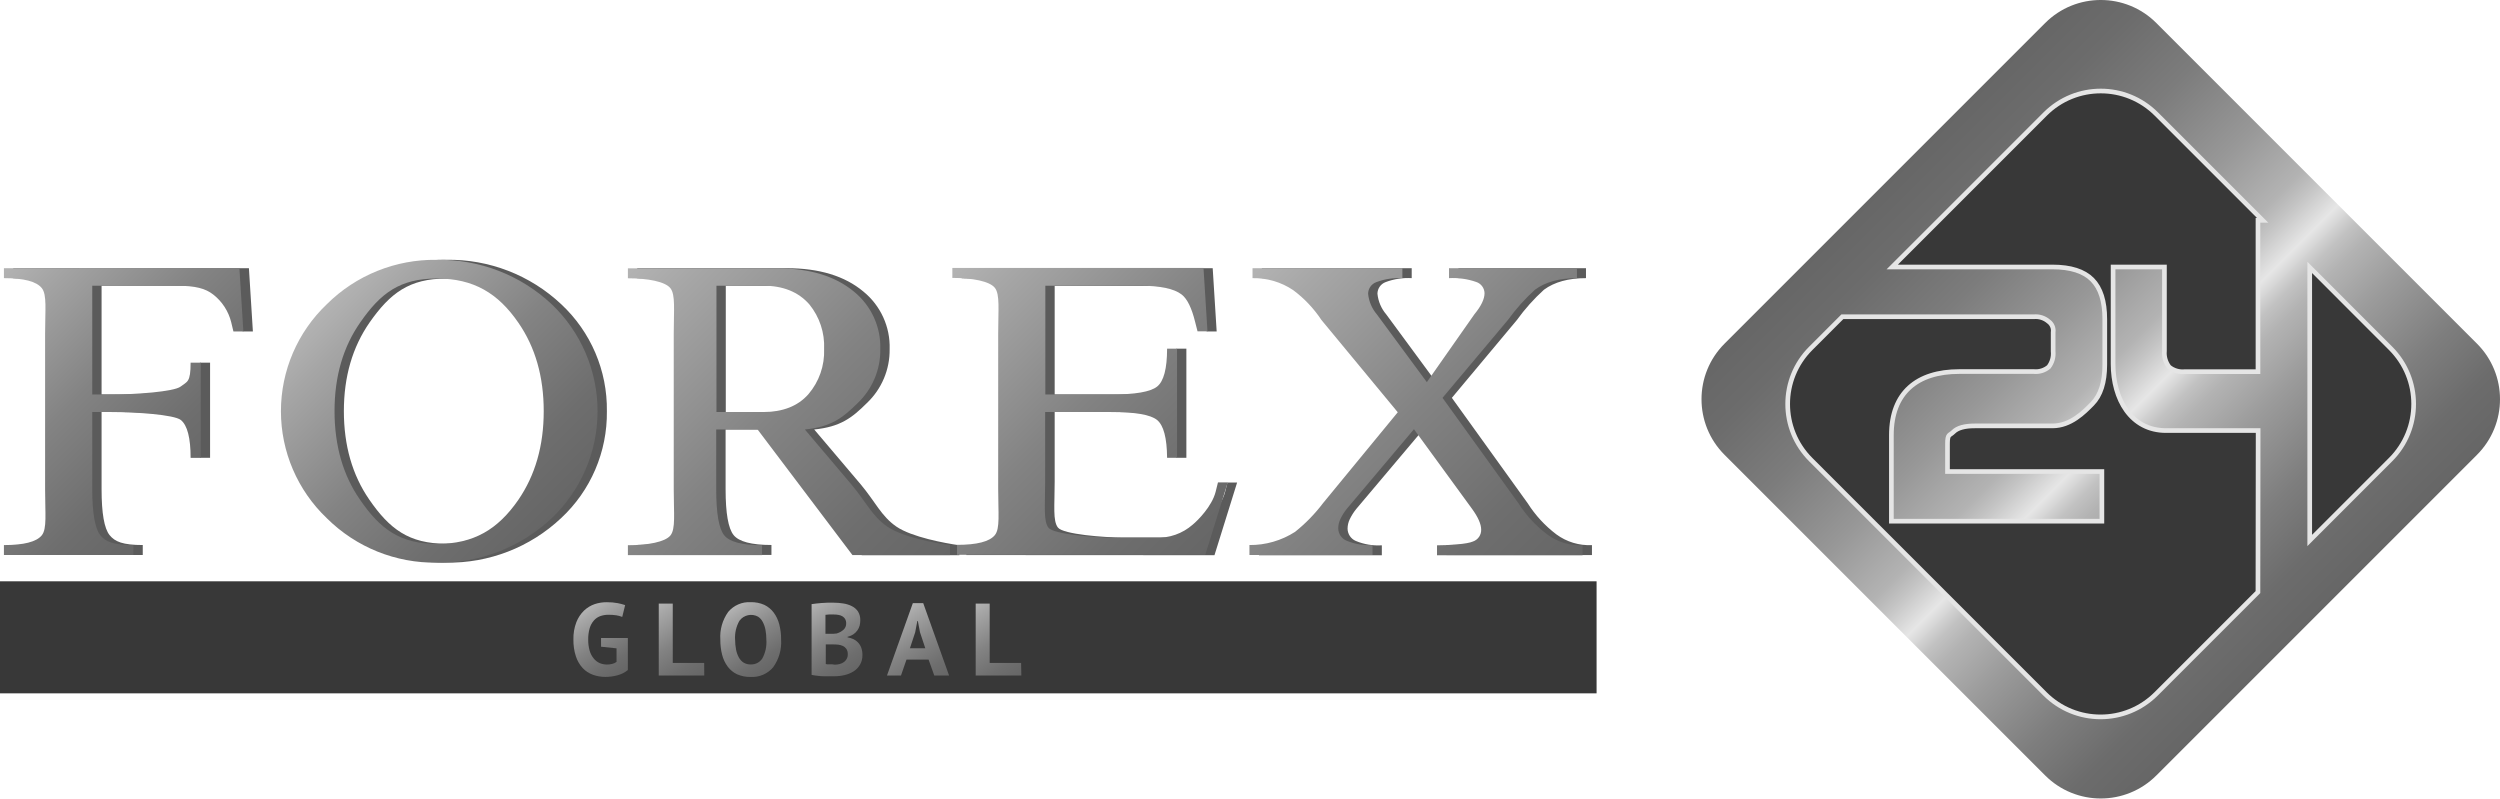
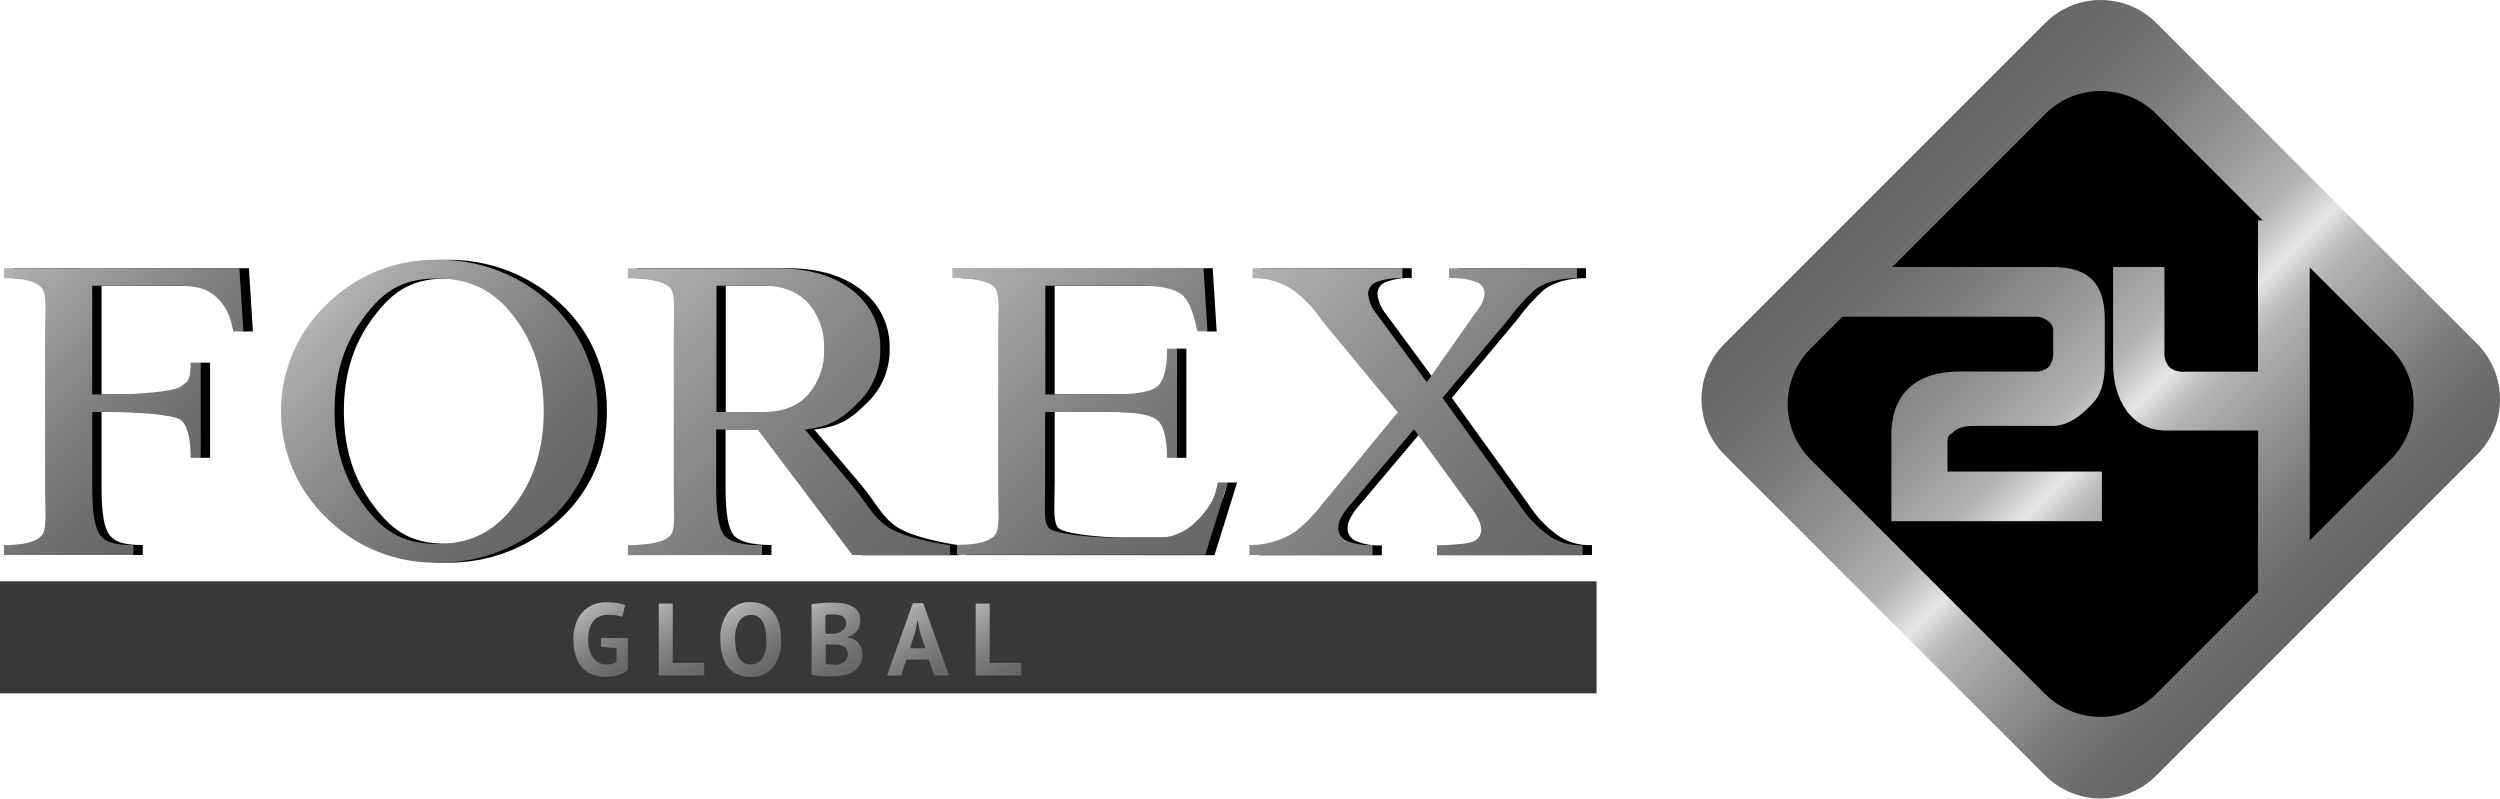
<svg xmlns="http://www.w3.org/2000/svg" xmlns:xlink="http://www.w3.org/1999/xlink" viewBox="0 0 535.52 171.05">
  <defs>
-     <style>.cls-1,.cls-15{fill:#383838;}.cls-2{fill:url(#linear-gradient);}.cls-3{fill:url(#linear-gradient-2);}.cls-4{fill:url(#linear-gradient-3);}.cls-5{fill:url(#linear-gradient-4);}.cls-6{fill:url(#linear-gradient-5);}.cls-7{fill:url(#linear-gradient-6);}.cls-8{fill:#5b5b5b;}.cls-9{fill:url(#linear-gradient-7);}.cls-10{fill:url(#linear-gradient-8);}.cls-11{fill:url(#linear-gradient-9);}.cls-12{fill:url(#linear-gradient-10);}.cls-13{fill:url(#linear-gradient-11);}.cls-14{fill:url(#linear-gradient-12);}.cls-15{stroke:#e5e5e5;stroke-miterlimit:10;}</style>
-     <linearGradient id="linear-gradient" x1="125.57" y1="130.37" x2="134.01" y2="143.89" gradientUnits="userSpaceOnUse">
+     <linearGradient id="a" x1="125.57" x2="134.01" y1="130.37" y2="143.89" gradientUnits="userSpaceOnUse">
      <stop offset="0" stop-color="#b3b3b3" />
-       <stop offset="0.12" stop-color="#a6a6a6" />
-       <stop offset="0.49" stop-color="#838383" />
-       <stop offset="0.8" stop-color="#6e6e6e" />
+       <stop offset=".12" stop-color="#a6a6a6" />
+       <stop offset=".49" stop-color="#838383" />
+       <stop offset=".8" stop-color="#6e6e6e" />
      <stop offset="1" stop-color="#666" />
    </linearGradient>
-     <linearGradient id="linear-gradient-2" x1="138.74" y1="130.78" x2="148.4" y2="146.24" xlink:href="#linear-gradient" />
-     <linearGradient id="linear-gradient-3" x1="156.65" y1="130.31" x2="165" y2="143.68" xlink:href="#linear-gradient" />
-     <linearGradient id="linear-gradient-4" x1="173.71" y1="129.54" x2="182.72" y2="143.96" xlink:href="#linear-gradient" />
-     <linearGradient id="linear-gradient-5" x1="190.87" y1="132.11" x2="200.02" y2="146.76" xlink:href="#linear-gradient" />
-     <linearGradient id="linear-gradient-6" x1="206.65" y1="130.78" x2="216.31" y2="146.24" xlink:href="#linear-gradient" />
-     <linearGradient id="linear-gradient-7" x1="-1.9" y1="60.19" x2="42.69" y2="104.78" xlink:href="#linear-gradient" />
-     <linearGradient id="linear-gradient-8" x1="70.55" y1="64.57" x2="117.58" y2="111.6" xlink:href="#linear-gradient" />
-     <linearGradient id="linear-gradient-9" x1="130.01" y1="61.94" x2="195.24" y2="127.16" xlink:href="#linear-gradient" />
-     <linearGradient id="linear-gradient-10" x1="202.33" y1="59.12" x2="260.14" y2="116.93" xlink:href="#linear-gradient" />
-     <linearGradient id="linear-gradient-11" x1="270.14" y1="55.61" x2="336.22" y2="121.69" xlink:href="#linear-gradient" />
-     <linearGradient id="linear-gradient-12" x1="403.75" y1="39.27" x2="496.25" y2="131.77" gradientTransform="translate(71.33 343.25) rotate(-45)" gradientUnits="userSpaceOnUse">
+     <linearGradient id="b" x1="138.74" x2="148.4" y1="130.78" y2="146.24" xlink:href="#a" />
+     <linearGradient id="c" x1="156.65" x2="165" y1="130.31" y2="143.68" xlink:href="#a" />
+     <linearGradient id="d" x1="173.71" x2="182.72" y1="129.54" y2="143.96" xlink:href="#a" />
+     <linearGradient id="e" x1="190.87" x2="200.02" y1="132.11" y2="146.76" xlink:href="#a" />
+     <linearGradient id="f" x1="206.65" x2="216.31" y1="130.78" y2="146.24" xlink:href="#a" />
+     <linearGradient id="g" x1="-1.9" x2="42.69" y1="60.19" y2="104.78" xlink:href="#a" />
+     <linearGradient id="h" x1="70.55" x2="117.58" y1="64.57" y2="111.6" xlink:href="#a" />
+     <linearGradient id="i" x1="130.01" x2="195.24" y1="61.94" y2="127.16" xlink:href="#a" />
+     <linearGradient id="j" x1="202.33" x2="260.14" y1="59.12" y2="116.93" xlink:href="#a" />
+     <linearGradient id="k" x1="270.14" x2="336.22" y1="55.61" y2="121.69" xlink:href="#a" />
+     <linearGradient id="l" x1="403.75" x2="496.25" y1="39.27" y2="131.77" gradientTransform="rotate(-45 450 85.52)" gradientUnits="userSpaceOnUse">
      <stop offset="0" stop-color="#666" />
-       <stop offset="0.09" stop-color="#6c6c6c" />
-       <stop offset="0.22" stop-color="#7c7c7c" />
-       <stop offset="0.36" stop-color="#979797" />
-       <stop offset="0.47" stop-color="#b3b3b3" />
-       <stop offset="0.5" stop-color="#c4c4c4" />
-       <stop offset="0.55" stop-color="#e6e6e6" />
-       <stop offset="0.59" stop-color="#c2c2c2" />
-       <stop offset="0.62" stop-color="#b3b3b3" />
-       <stop offset="0.7" stop-color="#9b9b9b" />
-       <stop offset="0.82" stop-color="#7e7e7e" />
-       <stop offset="0.92" stop-color="#6c6c6c" />
+       <stop offset=".09" stop-color="#6c6c6c" />
+       <stop offset=".22" stop-color="#7c7c7c" />
+       <stop offset=".36" stop-color="#979797" />
+       <stop offset=".47" stop-color="#b3b3b3" />
+       <stop offset=".5" stop-color="#c4c4c4" />
+       <stop offset=".55" stop-color="#e6e6e6" />
+       <stop offset=".59" stop-color="#c2c2c2" />
+       <stop offset=".62" stop-color="#b3b3b3" />
+       <stop offset=".7" stop-color="#9b9b9b" />
+       <stop offset=".82" stop-color="#7e7e7e" />
+       <stop offset=".92" stop-color="#6c6c6c" />
      <stop offset="1" stop-color="#666" />
    </linearGradient>
  </defs>
-   <g id="Layer_2" data-name="Layer 2">
-     <g id="Layer_1-2" data-name="Layer 1">
-       <rect class="cls-1" y="124.52" width="342" height="24" />
-       <path class="cls-2" d="M128.75,136.67h5.74v6.86a5.78,5.78,0,0,1-2.21,1.12,9.62,9.62,0,0,1-2.54.35,7.91,7.91,0,0,1-2.74-.46,5.62,5.62,0,0,1-2.19-1.44,6.87,6.87,0,0,1-1.45-2.5,11,11,0,0,1-.53-3.61,9.77,9.77,0,0,1,.63-3.71,7,7,0,0,1,1.65-2.49,6.25,6.25,0,0,1,2.3-1.39A8.09,8.09,0,0,1,130,129a12.08,12.08,0,0,1,2.32.2,10.8,10.8,0,0,1,1.59.42l-.62,2.53a6.31,6.31,0,0,0-1.23-.34,10.32,10.32,0,0,0-1.74-.12,5.09,5.09,0,0,0-1.74.29,3.37,3.37,0,0,0-1.37.94,4.44,4.44,0,0,0-.9,1.66A8.26,8.26,0,0,0,126,137a8.16,8.16,0,0,0,.31,2.39,4.61,4.61,0,0,0,.86,1.65,3.39,3.39,0,0,0,1.29,1,4,4,0,0,0,1.57.31,4.47,4.47,0,0,0,1.12-.14,2.56,2.56,0,0,0,.92-.43v-2.9l-3.32-.35Z" />
-       <path class="cls-3" d="M150.86,144.7h-9.75V129.3h3V142h6.73Z" />
-       <path class="cls-4" d="M154.3,137a9.17,9.17,0,0,1,1.69-5.93,5.89,5.89,0,0,1,4.84-2.08,6.77,6.77,0,0,1,2.88.57,5.42,5.42,0,0,1,2,1.63,7.12,7.12,0,0,1,1.21,2.53,12.62,12.62,0,0,1,.4,3.28,9.12,9.12,0,0,1-1.7,5.93,5.89,5.89,0,0,1-4.83,2.08,6.85,6.85,0,0,1-2.9-.57,5.35,5.35,0,0,1-2-1.63,7.23,7.23,0,0,1-1.2-2.53A12.62,12.62,0,0,1,154.3,137Zm3.17,0a10.81,10.81,0,0,0,.2,2.15,5.53,5.53,0,0,0,.6,1.68,3.06,3.06,0,0,0,1,1.1,2.81,2.81,0,0,0,1.52.4,2.86,2.86,0,0,0,2.49-1.25,7.25,7.25,0,0,0,.88-4.07,11,11,0,0,0-.19-2.09,5.82,5.82,0,0,0-.58-1.69,3,3,0,0,0-1-1.13,3.1,3.1,0,0,0-4,.88A7.28,7.28,0,0,0,157.46,137Z" />
-       <path class="cls-5" d="M184.28,132.88a4.7,4.7,0,0,1-.14,1.14,3.14,3.14,0,0,1-.47,1,3.33,3.33,0,0,1-.85.84,3.71,3.71,0,0,1-1.27.54v.13a5.13,5.13,0,0,1,1.25.37,3.2,3.2,0,0,1,1,.73,3.34,3.34,0,0,1,.69,1.12,4.39,4.39,0,0,1,.25,1.56,4,4,0,0,1-.51,2.06,4.17,4.17,0,0,1-1.35,1.42,6.21,6.21,0,0,1-1.93.81,9.32,9.32,0,0,1-2.22.26h-1q-.58,0-1.25,0t-1.36-.1a9.77,9.77,0,0,1-1.27-.2V129.41l1-.13,1.16-.11,1.26-.07,1.29,0a13.14,13.14,0,0,1,2.1.17,6,6,0,0,1,1.83.58A3.36,3.36,0,0,1,183.8,131,3.42,3.42,0,0,1,184.28,132.88Zm-6.45,2.88.72,0a6.34,6.34,0,0,0,.67-.06,4,4,0,0,0,1.44-.78,1.73,1.73,0,0,0,.6-1.37,1.82,1.82,0,0,0-.22-.94,1.67,1.67,0,0,0-.58-.59,2.51,2.51,0,0,0-.83-.3,5.26,5.26,0,0,0-1-.09l-1.06,0a6.72,6.72,0,0,0-.75.07v4.07Zm1,6.62a4.19,4.19,0,0,0,1-.13,2.74,2.74,0,0,0,.9-.4,2.11,2.11,0,0,0,.63-.69,1.94,1.94,0,0,0,.24-1,2,2,0,0,0-.28-1.13,1.91,1.91,0,0,0-.73-.64,3,3,0,0,0-1-.29,9.83,9.83,0,0,0-1.12-.06h-1.58v4.2a1.31,1.31,0,0,0,.35.07l.51,0,.56,0Z" />
-       <path class="cls-6" d="M198.91,141.29h-4.73L193,144.7h-3l5.54-15.51h2.22l5.54,15.51h-3.17Zm-4-2.42h3.3l-1.14-3.43-.46-2.42h-.11l-.46,2.44Z" />
-       <path class="cls-7" d="M218.78,144.7H209V129.3h3V142h6.73Z" />
-       <path class="cls-8" d="M21.76,61.2V84.5h4.12c5.12,0,13.39-.57,14.81-1.71s2.13-.84,2.13-5.11H45V98.07H42.83q0-6.4-2.09-8.11c-1.4-1.14-9.68-1.71-14.86-1.71H21.76v16.56q0,7.68,1.71,9.81c1.14,1.42,2.84,2.13,7.11,2.13v2.13H2.84v-2.13q6.4,0,8.11-2.09c1.14-1.39.71-4.68.71-9.86V71.53c0-5.12.43-8.39-.71-9.81s-3.84-2.13-8.11-2.13V57.45H53.32L54.17,71H52l-.51-2a10.82,10.82,0,0,0-3.9-5.89C46,61.83,44,61.2,39.66,61.2Z" />
-       <path class="cls-8" d="M130,88.09A30.76,30.76,0,0,1,120.18,111a35.07,35.07,0,0,1-24.61,9.52A32.72,32.72,0,0,1,72,111a31.64,31.64,0,0,1,0-45.83,32.72,32.72,0,0,1,23.61-9.52,35.07,35.07,0,0,1,24.61,9.52A30.76,30.76,0,0,1,130,88.09ZM95.57,59.67c-7.91,0-12,3.13-16.39,9.39q-5.52,7.94-5.52,19T79.09,107c4.35,6.32,8.5,9.47,16.47,9.47s13-3.13,17.39-9.39q5.52-7.94,5.52-19T113,69.14C108.69,62.82,103.53,59.67,95.57,59.67Z" />
-       <path class="cls-8" d="M174.41,92l9.94,11.73c3.19,3.8,4.41,6.83,7.66,9.07s10.41,3.56,13.49,4v2.13H184.6L164.29,92h-8.86v12.8q0,7.68,1.71,9.81t8.11,2.13v2.13H136.5v-2.13c4.27,0,8-.7,9.11-2.09s.71-4.68.71-9.86V71.53c0-5.12.43-8.39-.71-9.81s-4.84-2.13-9.11-2.13V57.45h32.05q10.41,0,16.39,5a15.28,15.28,0,0,1,5.63,12.32,15.62,15.62,0,0,1-4.86,11.55C182.47,89.55,180,91.43,174.41,92Zm-8.94-3.75q6.31,0,9.69-3.8a14.05,14.05,0,0,0,3.37-9.69,14.14,14.14,0,0,0-3.16-9.56q-3.5-4-9.9-4h-10V88.26Z" />
-       <path class="cls-8" d="M207,118.9v-2.13q6.4,0,8.11-2.09c1.14-1.39.71-4.68.71-9.86V71.53c0-5.12.43-8.39-.71-9.81s-4.84-2.13-9.11-2.13V57.45h53.77L260.62,71h-2.13L258,69q-1.11-4.52-2.9-5.89-2.39-1.88-9-1.88H225.92V84.5H240q7.68,0,9.81-1.71T252,74.69h2.13V98.07H252q0-6.4-2.09-8.11T240,88.26H225.92v14.94c0,5.12-.43,8.39.71,9.82s9.84,2.13,14.11,2.13h8.79a11.29,11.29,0,0,0,8-2.79c1.14-.91,4.1-3.9,4.9-7l.51-2H265l-4.85,15.57Z" />
-       <path class="cls-8" d="M304.88,92l-14.34,17a11.3,11.3,0,0,0-1.41,2.22,4.7,4.7,0,0,0-.47,2,2.9,2.9,0,0,0,1.75,2.65,12.43,12.43,0,0,0,5.59.94v2.13H269.68v-2.13a17.77,17.77,0,0,0,9.77-2.82,34.34,34.34,0,0,0,6-6.16l16-19.46L285.07,68.54a25.46,25.46,0,0,0-6.06-6.4,15.09,15.09,0,0,0-8.71-2.56V57.45h32.1v2.13a13.54,13.54,0,0,0-5.59.85,2.68,2.68,0,0,0-1.75,2.47,8,8,0,0,0,1.88,4.44l10.69,14.52,10.18-14.54Q320,64.68,320,62.81a2.59,2.59,0,0,0-1.79-2.42,15.17,15.17,0,0,0-5.8-.81V57.45h27.32v2.13q-5.63,0-9,2.48a41.85,41.85,0,0,0-5.8,6.49L311,85.22l16.25,22.59a25.48,25.48,0,0,0,6.14,6.66,11.92,11.92,0,0,0,7.62,2.3v2.13H309.83v-2.13c2.62,0,6.51-.27,7.68-.81a2.6,2.6,0,0,0,1.75-2.43q0-1.79-2-4.52Z" />
-       <path class="cls-9" d="M.84,57.45v2.13q6.4,0,8.11,2.13c1.14,1.42.71,4.69.71,9.81v33.29c0,5.18.43,8.46-.71,9.86s-3.84,2.09-8.11,2.09v2.13H28.58v-2.13c-4.27,0-6-.71-7.11-2.13s-1.71-4.69-1.71-9.81V88.26h4.12c5.18,0,13.46.57,14.86,1.71s2.09,3.84,2.09,8.11H43V77.69H40.83c0,4.27-.71,4-2.13,5.11S29,84.5,23.88,84.5H19.76V61.2h17.9c4.38,0,6.37.63,8,1.88A10.82,10.82,0,0,1,49.52,69L50,71h2.13l-.85-13.57Z" />
-       <path class="cls-10" d="M93.57,55.66A32.72,32.72,0,0,0,70,65.17,31.64,31.64,0,0,0,70,111a32.72,32.72,0,0,0,23.61,9.52A35.07,35.07,0,0,0,118.18,111a31.64,31.64,0,0,0,0-45.83A35.07,35.07,0,0,0,93.57,55.66ZM111,107.12c-4.35,6.26-9.48,9.39-17.39,9.39S81.44,113.35,77.09,107q-5.43-7.85-5.43-18.95t5.52-19c4.35-6.26,8.48-9.39,16.39-9.39s13.13,3.16,17.47,9.47q5.43,7.85,5.43,18.95T111,107.12Z" />
-       <path class="cls-11" d="M182.34,103.73,172.41,92c5.63-.57,8.06-2.45,11.3-5.65a15.62,15.62,0,0,0,4.86-11.55,15.28,15.28,0,0,0-5.63-12.32q-6-5-16.39-5H134.5v2.13c4.27,0,8,.71,9.11,2.13s.71,4.69.71,9.81v33.29c0,5.18.43,8.46-.71,9.86s-4.84,2.09-9.11,2.09v2.13h28.74v-2.13q-6.4,0-8.11-2.13t-1.71-9.81V92h8.86L182.6,118.9h20.9v-2.13c-3.08-.4-10.24-1.72-13.49-4S185.54,107.54,182.34,103.73ZM163.47,88.26h-10V61.2h10q6.4,0,9.9,4a14.14,14.14,0,0,1,3.16,9.56,14.05,14.05,0,0,1-3.37,9.69Q169.79,88.26,163.47,88.26Z" />
-       <path class="cls-12" d="M260.39,105.38c-.8,3.07-3.76,6.06-4.9,7a11.29,11.29,0,0,1-8,2.79h-8.79c-4.27,0-13-.71-14.11-2.13s-.71-4.69-.71-9.82V88.26H238q7.77,0,9.86,1.71T250,98.07h2.13V74.69H250q0,6.4-2.13,8.11T238,84.5H223.92V61.2h20.19q6.57,0,9,1.88,1.79,1.37,2.9,5.89l.51,2h2.13l-.85-13.57H204v2.13c4.27,0,8,.71,9.11,2.13s.71,4.69.71,9.81v33.29c0,5.18.43,8.46-.71,9.86s-3.84,2.09-8.11,2.09v2.13h53.18L263,103.33H260.9Z" />
-       <path class="cls-13" d="M331.4,114.46a25.48,25.48,0,0,1-6.14-6.66L309,85.22l14-16.67a41.85,41.85,0,0,1,5.8-6.49q3.32-2.47,9-2.48V57.45H310.39v2.13a15.17,15.17,0,0,1,5.8.81A2.59,2.59,0,0,1,318,62.81q0,1.87-2.17,4.51L305.64,81.86,294.94,67.35a8,8,0,0,1-1.88-4.44,2.68,2.68,0,0,1,1.75-2.47,13.54,13.54,0,0,1,5.59-.85V57.45H268.3v2.13A15.09,15.09,0,0,1,277,62.14a25.46,25.46,0,0,1,6.06,6.4l16.35,19.77-16,19.46a34.34,34.34,0,0,1-6,6.16,17.77,17.77,0,0,1-9.77,2.82v2.13H294v-2.13a12.43,12.43,0,0,1-5.59-.94,2.9,2.9,0,0,1-1.75-2.65,4.7,4.7,0,0,1,.47-2,11.3,11.3,0,0,1,1.41-2.22l14.34-17,12.4,17q2,2.73,2,4.52A2.6,2.6,0,0,1,315.5,116c-1.17.54-5.06.81-7.68.81v2.13H339v-2.13A11.92,11.92,0,0,1,331.4,114.46Z" />
-       <rect class="cls-14" x="384.59" y="20.12" width="130.81" height="130.81" rx="16.84" ry="16.84" transform="translate(192.28 -293.15) rotate(45)" />
-       <path class="cls-15" d="M483.71,92.23H464c-7.57,0-11.36-6.76-11.36-14.28V57.19h11v18a4.86,4.86,0,0,0,1,3.42,4.59,4.59,0,0,0,3.38,1h15.66V47.19h1L461.91,24.43a16.84,16.84,0,0,0-23.82,0L405.33,57.19h34.33q5.83,0,8.52,2.72t2.68,8.48v9.72q0,5.68-2.68,8.4c-1.79,1.82-4.63,4.72-8.52,4.72H423q-3.27,0-4.55,1.28c-.86.86-1.28.37-1.28,2.55V101h33.07v10.64H405.15V93.2c0-9.07,5.51-13.61,14.53-13.61h16a4.3,4.3,0,0,0,3.19-1,4.71,4.71,0,0,0,.93-3.31V71.19a2.41,2.41,0,0,0-1-2.34,4.22,4.22,0,0,0-3.15-1h-41l-6.78,6.78a16.84,16.84,0,0,0,0,23.82l50.18,50.18a16.84,16.84,0,0,0,23.82,0l21.8-21.8Z" />
-       <path class="cls-15" d="M512.09,74.62,494.76,57.28v58.49l17.34-17.34A16.84,16.84,0,0,0,512.09,74.62Z" />
+   <g data-name="Layer 2">
+     <g data-name="Layer 1">
+       <path fill="#383838" d="M0 124.52h342v24H0z" />
+       <path fill="url(#a)" d="M128.75 136.67h5.74v6.86a5.78 5.78 0 0 1-2.21 1.12 9.62 9.62 0 0 1-2.54.35 7.91 7.91 0 0 1-2.74-.46 5.62 5.62 0 0 1-2.19-1.44 6.87 6.87 0 0 1-1.45-2.5 11 11 0 0 1-.53-3.61 9.77 9.77 0 0 1 .63-3.71 7 7 0 0 1 1.65-2.49 6.25 6.25 0 0 1 2.3-1.39 8.09 8.09 0 0 1 2.59-.4 12.08 12.08 0 0 1 2.32.2 10.8 10.8 0 0 1 1.59.42l-.62 2.53a6.31 6.31 0 0 0-1.23-.34 10.32 10.32 0 0 0-1.74-.12 5.09 5.09 0 0 0-1.74.29 3.37 3.37 0 0 0-1.37.94 4.44 4.44 0 0 0-.9 1.66A8.26 8.26 0 0 0 126 137a8.16 8.16 0 0 0 .31 2.39 4.61 4.61 0 0 0 .86 1.65 3.39 3.39 0 0 0 1.29 1 4 4 0 0 0 1.57.31 4.47 4.47 0 0 0 1.12-.14 2.56 2.56 0 0 0 .92-.43v-2.9l-3.32-.35z" />
+       <path fill="url(#b)" d="M150.86 144.7h-9.75v-15.4h3V142h6.73z" />
+       <path fill="url(#c)" d="M154.3 137a9.17 9.17 0 0 1 1.69-5.93 5.89 5.89 0 0 1 4.84-2.08 6.77 6.77 0 0 1 2.88.57 5.42 5.42 0 0 1 2 1.63 7.12 7.12 0 0 1 1.21 2.53 12.62 12.62 0 0 1 .4 3.28 9.12 9.12 0 0 1-1.7 5.93 5.89 5.89 0 0 1-4.83 2.08 6.85 6.85 0 0 1-2.9-.57 5.35 5.35 0 0 1-2-1.63 7.23 7.23 0 0 1-1.2-2.53 12.62 12.62 0 0 1-.39-3.28zm3.17 0a10.81 10.81 0 0 0 .2 2.15 5.53 5.53 0 0 0 .6 1.68 3.06 3.06 0 0 0 1 1.1 2.81 2.81 0 0 0 1.52.4 2.86 2.86 0 0 0 2.49-1.25 7.25 7.25 0 0 0 .88-4.07 11 11 0 0 0-.19-2.09 5.82 5.82 0 0 0-.58-1.69 3 3 0 0 0-1-1.13 3.1 3.1 0 0 0-4 .88 7.28 7.28 0 0 0-.93 4.02z" />
+       <path fill="url(#d)" d="M184.28 132.88a4.7 4.7 0 0 1-.14 1.14 3.14 3.14 0 0 1-.47 1 3.33 3.33 0 0 1-.85.84 3.71 3.71 0 0 1-1.27.54v.13a5.13 5.13 0 0 1 1.25.37 3.2 3.2 0 0 1 1 .73 3.34 3.34 0 0 1 .69 1.12 4.39 4.39 0 0 1 .25 1.56 4 4 0 0 1-.51 2.06 4.17 4.17 0 0 1-1.35 1.42 6.21 6.21 0 0 1-1.93.81 9.32 9.32 0 0 1-2.22.26h-2.25q-.67 0-1.36-.1a9.77 9.77 0 0 1-1.27-.2v-15.15l1-.13 1.16-.11 1.26-.07h1.29a13.14 13.14 0 0 1 2.1.17 6 6 0 0 1 1.83.58 3.36 3.36 0 0 1 1.31 1.15 3.42 3.42 0 0 1 .48 1.88zm-6.45 2.88h.72a6.34 6.34 0 0 0 .67-.06 4 4 0 0 0 1.44-.78 1.73 1.73 0 0 0 .6-1.37 1.82 1.82 0 0 0-.22-.94 1.67 1.67 0 0 0-.58-.59 2.51 2.51 0 0 0-.83-.3 5.26 5.26 0 0 0-1-.09h-1.06a6.72 6.72 0 0 0-.75.07v4.07zm1 6.62a4.19 4.19 0 0 0 1-.13 2.74 2.74 0 0 0 .9-.4 2.11 2.11 0 0 0 .63-.69 1.94 1.94 0 0 0 .24-1 2 2 0 0 0-.28-1.13 1.91 1.91 0 0 0-.73-.64 3 3 0 0 0-1-.29 9.83 9.83 0 0 0-1.12-.06h-1.58v4.2a1.31 1.31 0 0 0 .35.07h1.07z" />
+       <path fill="url(#e)" d="M198.91 141.29h-4.73L193 144.7h-3l5.54-15.51h2.22l5.54 15.51h-3.17zm-4-2.42h3.3l-1.14-3.43-.46-2.42h-.11l-.46 2.44z" />
+       <path fill="url(#f)" d="M218.78 144.7H209v-15.4h3V142h6.73z" />
+       <path d="M21.76 61.2v23.3h4.12c5.12 0 13.39-.57 14.81-1.71s2.13-.84 2.13-5.11H45v20.39h-2.17q0-6.4-2.09-8.11c-1.4-1.14-9.68-1.71-14.86-1.71h-4.12v16.56q0 7.68 1.71 9.81c1.14 1.42 2.84 2.13 7.11 2.13v2.13H2.84v-2.13q6.4 0 8.11-2.09c1.14-1.39.71-4.68.71-9.86V71.53c0-5.12.43-8.39-.71-9.81s-3.84-2.13-8.11-2.13v-2.14h50.48L54.17 71H52l-.51-2a10.82 10.82 0 0 0-3.9-5.89C46 61.83 44 61.2 39.66 61.2zM130 88.09a30.76 30.76 0 0 1-9.82 22.91 35.07 35.07 0 0 1-24.61 9.52A32.72 32.72 0 0 1 72 111a31.64 31.64 0 0 1 0-45.83 32.72 32.72 0 0 1 23.61-9.52 35.07 35.07 0 0 1 24.61 9.52A30.76 30.76 0 0 1 130 88.09zM95.57 59.67c-7.91 0-12 3.13-16.39 9.39q-5.52 7.94-5.52 19T79.09 107c4.35 6.32 8.5 9.47 16.47 9.47s13-3.13 17.39-9.39q5.52-7.94 5.52-19T113 69.14c-4.31-6.32-9.47-9.47-17.43-9.47zM174.41 92l9.94 11.73c3.19 3.8 4.41 6.83 7.66 9.07s10.41 3.56 13.49 4v2.13h-20.9L164.29 92h-8.86v12.8q0 7.68 1.71 9.81t8.11 2.13v2.13H136.5v-2.13c4.27 0 8-.7 9.11-2.09s.71-4.68.71-9.86V71.53c0-5.12.43-8.39-.71-9.81s-4.84-2.13-9.11-2.13v-2.14h32.05q10.41 0 16.39 5a15.28 15.28 0 0 1 5.63 12.32 15.62 15.62 0 0 1-4.86 11.55c-3.24 3.23-5.71 5.11-11.3 5.68zm-8.94-3.75q6.31 0 9.69-3.8a14.05 14.05 0 0 0 3.37-9.69 14.14 14.14 0 0 0-3.16-9.56q-3.5-4-9.9-4h-10v27.06zM207 118.9v-2.13q6.4 0 8.11-2.09c1.14-1.39.71-4.68.71-9.86V71.53c0-5.12.43-8.39-.71-9.81s-4.84-2.13-9.11-2.13v-2.14h53.77l.85 13.55h-2.13l-.49-2q-1.11-4.52-2.9-5.89-2.39-1.88-9-1.88h-20.18V84.5H240q7.68 0 9.81-1.71t2.19-8.1h2.13v23.38H252q0-6.4-2.09-8.11t-9.91-1.7h-14.08v14.94c0 5.12-.43 8.39.71 9.82s9.84 2.13 14.11 2.13h8.79a11.29 11.29 0 0 0 8-2.79c1.14-.91 4.1-3.9 4.9-7l.51-2H265l-4.85 15.57zM304.88 92l-14.34 17a11.3 11.3 0 0 0-1.41 2.22 4.7 4.7 0 0 0-.47 2 2.9 2.9 0 0 0 1.75 2.65 12.43 12.43 0 0 0 5.59.94v2.13h-26.32v-2.13a17.77 17.77 0 0 0 9.77-2.82 34.34 34.34 0 0 0 6-6.16l16-19.46-16.38-19.83a25.46 25.46 0 0 0-6.06-6.4 15.09 15.09 0 0 0-8.71-2.56v-2.13h32.1v2.13a13.54 13.54 0 0 0-5.59.85 2.68 2.68 0 0 0-1.75 2.47 8 8 0 0 0 1.88 4.44l10.69 14.52 10.18-14.54q2.19-2.64 2.19-4.51a2.59 2.59 0 0 0-1.79-2.42 15.17 15.17 0 0 0-5.8-.81v-2.13h27.32v2.13q-5.63 0-9 2.48a41.85 41.85 0 0 0-5.8 6.49L311 85.22l16.25 22.59a25.48 25.48 0 0 0 6.14 6.66 11.92 11.92 0 0 0 7.62 2.3v2.13h-31.18v-2.13c2.62 0 6.51-.27 7.68-.81a2.6 2.6 0 0 0 1.75-2.43q0-1.79-2-4.52z" class="cls-8" />
+       <path fill="url(#g)" d="M.84 57.45v2.13q6.4 0 8.11 2.13c1.14 1.42.71 4.69.71 9.81v33.29c0 5.18.43 8.46-.71 9.86s-3.84 2.09-8.11 2.09v2.13h27.74v-2.13c-4.27 0-6-.71-7.11-2.13s-1.71-4.69-1.71-9.81V88.26h4.12c5.18 0 13.46.57 14.86 1.71s2.09 3.84 2.09 8.11H43V77.69h-2.17c0 4.27-.71 4-2.13 5.11s-9.7 1.7-14.82 1.7h-4.12V61.2h17.9c4.38 0 6.37.63 8 1.88A10.82 10.82 0 0 1 49.52 69l.48 2h2.13l-.85-13.57z" />
+       <path fill="url(#h)" d="M93.57 55.66A32.72 32.72 0 0 0 70 65.17 31.64 31.64 0 0 0 70 111a32.72 32.72 0 0 0 23.61 9.52 35.07 35.07 0 0 0 24.57-9.52 31.64 31.64 0 0 0 0-45.83 35.07 35.07 0 0 0-24.61-9.51zM111 107.12c-4.35 6.26-9.48 9.39-17.39 9.39s-12.17-3.16-16.52-9.51q-5.43-7.85-5.43-18.95t5.52-19c4.35-6.26 8.48-9.39 16.39-9.39s13.13 3.16 17.47 9.47q5.43 7.85 5.43 18.95T111 107.12z" />
+       <path fill="url(#i)" d="M182.34 103.73L172.41 92c5.63-.57 8.06-2.45 11.3-5.65a15.62 15.62 0 0 0 4.86-11.55 15.28 15.28 0 0 0-5.63-12.32q-6-5-16.39-5H134.5v2.13c4.27 0 8 .71 9.11 2.13s.71 4.69.71 9.81v33.29c0 5.18.43 8.46-.71 9.86s-4.84 2.09-9.11 2.09v2.13h28.74v-2.13q-6.4 0-8.11-2.13t-1.71-9.81V92h8.86l20.32 26.9h20.9v-2.13c-3.08-.4-10.24-1.72-13.49-4s-4.47-5.23-7.67-9.04zm-18.87-15.47h-10V61.2h10q6.4 0 9.9 4a14.14 14.14 0 0 1 3.16 9.56 14.05 14.05 0 0 1-3.37 9.69q-3.37 3.81-9.69 3.81z" />
+       <path fill="url(#j)" d="M260.39 105.38c-.8 3.07-3.76 6.06-4.9 7a11.29 11.29 0 0 1-8 2.79h-8.79c-4.27 0-13-.71-14.11-2.13s-.71-4.69-.71-9.82V88.26H238q7.77 0 9.86 1.71t2.14 8.1h2.13V74.69H250q0 6.4-2.13 8.11T238 84.5h-14.08V61.2h20.19q6.57 0 9 1.88 1.79 1.37 2.9 5.89l.51 2h2.13l-.85-13.57H204v2.13c4.27 0 8 .71 9.11 2.13s.71 4.69.71 9.81v33.29c0 5.18.43 8.46-.71 9.86s-3.84 2.09-8.11 2.09v2.13h53.18l4.82-15.51h-2.1z" />
+       <path fill="url(#k)" d="M331.4 114.46a25.48 25.48 0 0 1-6.14-6.66L309 85.22l14-16.67a41.85 41.85 0 0 1 5.8-6.49q3.32-2.47 9-2.48v-2.13h-27.41v2.13a15.17 15.17 0 0 1 5.8.81 2.59 2.59 0 0 1 1.81 2.42q0 1.87-2.17 4.51l-10.19 14.54-10.7-14.51a8 8 0 0 1-1.88-4.44 2.68 2.68 0 0 1 1.75-2.47 13.54 13.54 0 0 1 5.59-.85v-2.14h-32.1v2.13a15.09 15.09 0 0 1 8.7 2.56 25.46 25.46 0 0 1 6.06 6.4l16.35 19.77-16 19.46a34.34 34.34 0 0 1-6 6.16 17.77 17.77 0 0 1-9.77 2.82v2.13H294v-2.13a12.43 12.43 0 0 1-5.59-.94 2.9 2.9 0 0 1-1.75-2.65 4.7 4.7 0 0 1 .47-2 11.3 11.3 0 0 1 1.41-2.22l14.34-17 12.4 17q2 2.73 2 4.52a2.6 2.6 0 0 1-1.78 2.54c-1.17.54-5.06.81-7.68.81v2.13H339v-2.13a11.92 11.92 0 0 1-7.6-2.35z" />
+       <rect width="130.81" height="130.81" x="384.59" y="20.12" fill="url(#l)" rx="16.84" ry="16.84" transform="rotate(45 450 85.53)" />
+       <path d="M483.71 92.23H464c-7.57 0-11.36-6.76-11.36-14.28V57.19h11v18a4.86 4.86 0 0 0 1 3.42 4.59 4.59 0 0 0 3.38 1h15.66V47.19h1l-22.77-22.76a16.84 16.84 0 0 0-23.82 0l-32.76 32.76h34.33q5.83 0 8.52 2.72t2.68 8.48v9.72q0 5.68-2.68 8.4c-1.79 1.82-4.63 4.72-8.52 4.72H423q-3.27 0-4.55 1.28c-.86.86-1.28.37-1.28 2.55V101h33.07v10.64h-45.09V93.2c0-9.07 5.51-13.61 14.53-13.61h16a4.3 4.3 0 0 0 3.19-1 4.71 4.71 0 0 0 .93-3.31v-4.09a2.41 2.41 0 0 0-1-2.34 4.22 4.22 0 0 0-3.15-1h-41l-6.78 6.78a16.84 16.84 0 0 0 0 23.82l50.18 50.18a16.84 16.84 0 0 0 23.82 0l21.8-21.8zm28.38-17.61l-17.33-17.34v58.49l17.34-17.34a16.84 16.84 0 0 0-.01-23.81z" class="cls-15" />
    </g>
  </g>
</svg>
